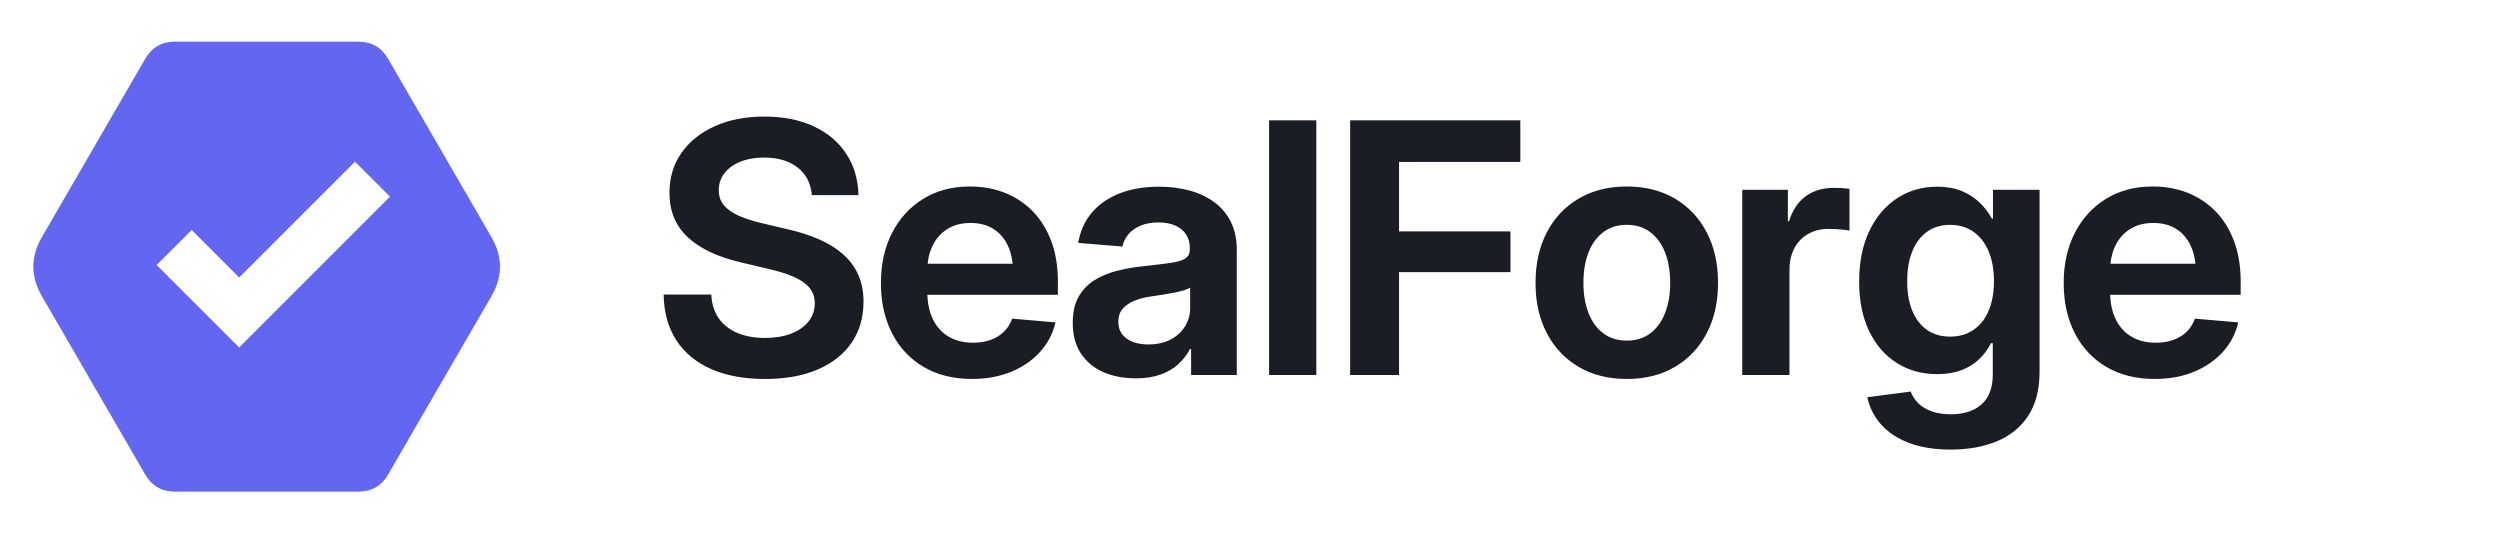
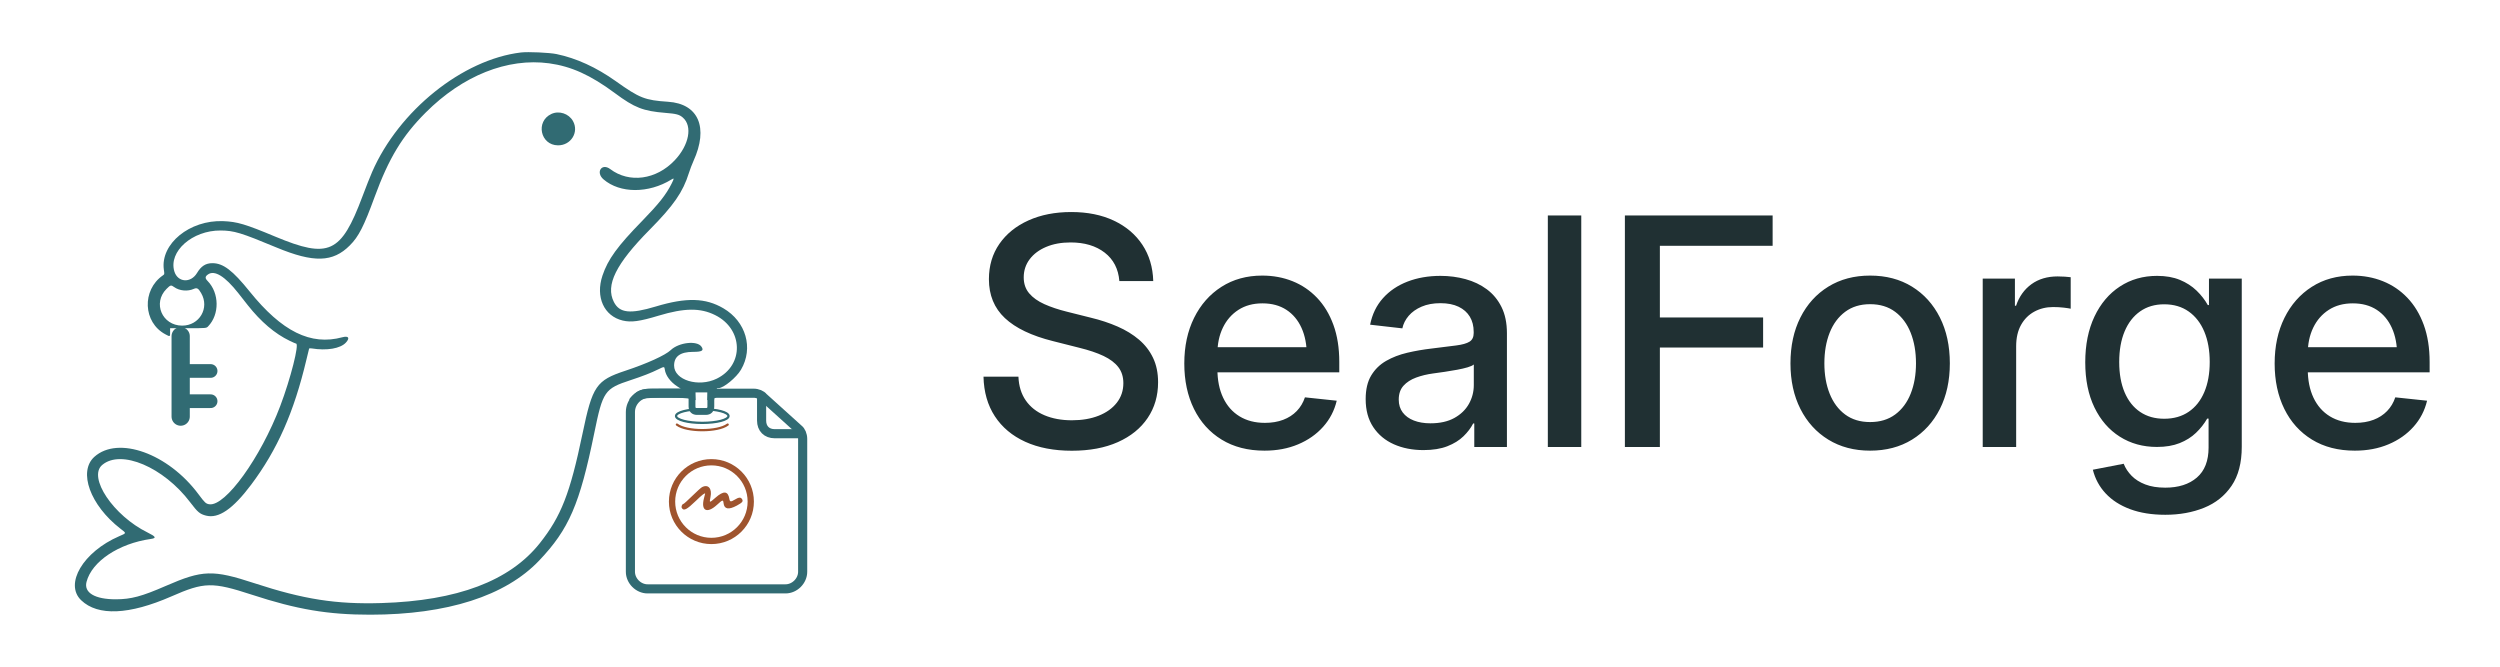
- <svg xmlns="http://www.w3.org/2000/svg" width="300" height="64" viewBox="0 0 300 64" role="img" aria-label="SealForge">
-   <path fill="#6366f1" fill-rule="evenodd" d="M21 5H43Q45.4 5 46.6 7.1L59 28.5Q61 32 59 35.5L46.6 56.9Q45.4 59 43 59H21Q18.6 59 17.4 56.9L5 35.5Q3 32 5 28.5L17.4 7.1Q18.6 5 21 5ZM18.8 31.8L23 27.6L28.7 33.3L42.6 19.4L46.8 23.6L28.7 41.7Z" />
-   <path fill="#1a1d23" d="M91.793 45.478Q88.056 45.478 85.346 44.288Q82.637 43.099 81.161 40.832Q79.686 38.566 79.636 35.345H85.357Q85.429 37.017 86.24 38.183Q87.051 39.348 88.479 39.951Q89.907 40.554 91.794 40.554Q93.588 40.554 94.928 40.038Q96.267 39.522 97.018 38.583Q97.769 37.645 97.769 36.396Q97.769 35.322 97.163 34.565Q96.557 33.809 95.339 33.258Q94.121 32.708 92.272 32.283L88.949 31.496Q84.703 30.507 82.518 28.456Q80.334 26.405 80.334 23.142Q80.334 20.392 81.784 18.334Q83.233 16.277 85.8 15.132Q88.366 13.988 91.713 13.988Q95.117 13.988 97.628 15.153Q100.138 16.318 101.54 18.437Q102.942 20.555 103.017 23.417H97.419Q97.248 21.294 95.716 20.1Q94.185 18.907 91.687 18.907Q90.052 18.907 88.827 19.41Q87.602 19.912 86.927 20.795Q86.251 21.678 86.251 22.823Q86.251 23.906 86.884 24.65Q87.517 25.395 88.697 25.909Q89.877 26.424 91.507 26.801L94.428 27.489Q96.573 27.968 98.275 28.713Q99.977 29.458 101.171 30.512Q102.365 31.566 102.993 32.976Q103.621 34.387 103.621 36.202Q103.621 39.024 102.201 41.112Q100.78 43.199 98.131 44.338Q95.481 45.478 91.793 45.478ZM116.646 45.476Q113.287 45.476 110.83 44.028Q108.372 42.579 107.041 39.982Q105.71 37.386 105.71 33.959Q105.71 30.548 107.052 27.939Q108.394 25.329 110.799 23.853Q113.204 22.378 116.383 22.378Q118.665 22.378 120.591 23.141Q122.518 23.904 123.945 25.373Q125.372 26.842 126.16 28.957Q126.948 31.072 126.948 33.779V35.376H107.999V31.648H124.162L121.569 32.637Q121.569 30.843 120.965 29.523Q120.361 28.203 119.222 27.479Q118.082 26.755 116.456 26.755Q114.841 26.755 113.682 27.484Q112.523 28.213 111.901 29.503Q111.28 30.793 111.28 32.492V35.013Q111.28 36.918 111.942 38.293Q112.605 39.667 113.838 40.397Q115.072 41.127 116.765 41.127Q117.955 41.127 118.897 40.781Q119.839 40.435 120.491 39.785Q121.143 39.136 121.454 38.235L126.659 38.688Q126.191 40.706 124.804 42.234Q123.418 43.761 121.33 44.618Q119.242 45.476 116.646 45.476ZM136.284 45.402Q134.112 45.402 132.405 44.656Q130.697 43.91 129.713 42.427Q128.729 40.944 128.729 38.741Q128.729 36.855 129.428 35.616Q130.127 34.376 131.332 33.626Q132.538 32.877 134.082 32.488Q135.626 32.099 137.305 31.931Q139.301 31.718 140.502 31.544Q141.703 31.371 142.242 31.013Q142.781 30.655 142.781 29.919V29.789Q142.781 28.838 142.338 28.147Q141.895 27.456 141.054 27.074Q140.214 26.692 139.01 26.692Q137.795 26.692 136.882 27.072Q135.969 27.453 135.415 28.104Q134.861 28.756 134.697 29.582L129.384 29.149Q129.743 27.029 131.015 25.523Q132.288 24.018 134.345 23.21Q136.402 22.403 139.091 22.403Q141.062 22.403 142.762 22.867Q144.463 23.332 145.732 24.272Q147.001 25.212 147.708 26.636Q148.415 28.059 148.415 29.982V45.0H142.933V41.891H142.795Q142.262 42.906 141.394 43.701Q140.526 44.495 139.268 44.948Q138.009 45.402 136.284 45.402ZM137.789 41.334Q139.351 41.334 140.478 40.741Q141.605 40.148 142.211 39.149Q142.818 38.15 142.818 36.927V34.514Q142.557 34.686 142.048 34.839Q141.538 34.992 140.877 35.123Q140.216 35.254 139.508 35.364Q138.8 35.475 138.145 35.57Q137.034 35.725 136.137 36.084Q135.24 36.444 134.718 37.058Q134.195 37.673 134.195 38.627Q134.195 39.49 134.649 40.096Q135.104 40.702 135.912 41.018Q136.72 41.334 137.789 41.334ZM157.958 14.443V45.0H152.291V14.443ZM162.017 45.0V14.443H182.44V19.43H167.887V27.77H181.256V32.652H167.887V45.0ZM195.213 45.476Q191.913 45.476 189.446 44.03Q186.98 42.583 185.621 39.988Q184.263 37.392 184.263 33.949Q184.263 30.485 185.621 27.883Q186.98 25.281 189.446 23.829Q191.913 22.378 195.213 22.378Q198.529 22.378 200.988 23.829Q203.447 25.281 204.806 27.883Q206.164 30.485 206.164 33.949Q206.164 37.392 204.806 39.988Q203.447 42.583 200.988 44.03Q198.529 45.476 195.213 45.476ZM195.213 40.874Q196.865 40.874 198.03 40.002Q199.194 39.13 199.808 37.565Q200.421 36 200.421 33.941Q200.421 31.855 199.808 30.294Q199.194 28.732 198.03 27.856Q196.865 26.98 195.213 26.98Q193.572 26.98 192.405 27.853Q191.238 28.726 190.624 30.288Q190.011 31.85 190.011 33.941Q190.011 36.006 190.624 37.568Q191.238 39.13 192.402 40.002Q193.566 40.874 195.213 40.874ZM209.068 45.0V22.779H214.544V26.543H214.689Q215.298 24.567 216.676 23.554Q218.055 22.541 220.101 22.541Q220.6 22.541 221.088 22.575Q221.575 22.609 221.939 22.659V27.675Q221.606 27.601 220.865 27.534Q220.125 27.468 219.39 27.468Q218.066 27.468 217.006 28.057Q215.946 28.646 215.34 29.756Q214.735 30.865 214.735 32.436V45.0ZM234.106 53.951Q231.209 53.951 229.111 53.16Q227.013 52.369 225.748 50.954Q224.483 49.538 224.074 47.669L229.282 46.984Q229.557 47.753 230.176 48.372Q230.796 48.99 231.774 49.351Q232.751 49.711 234.098 49.711Q236.462 49.711 237.798 48.513Q239.134 47.314 239.134 44.923V41.182H238.918Q238.369 42.273 237.488 43.113Q236.607 43.953 235.365 44.425Q234.122 44.896 232.477 44.896Q229.751 44.896 227.63 43.566Q225.51 42.235 224.304 39.748Q223.098 37.26 223.098 33.797Q223.098 30.275 224.319 27.721Q225.54 25.166 227.66 23.784Q229.781 22.403 232.468 22.403Q234.136 22.403 235.391 22.917Q236.647 23.43 237.553 24.305Q238.459 25.179 239.029 26.242H239.158V22.779H244.748V44.583Q244.748 47.834 243.379 49.905Q242.009 51.977 239.606 52.964Q237.203 53.951 234.106 53.951ZM234.007 40.393Q235.644 40.393 236.824 39.584Q238.003 38.775 238.639 37.277Q239.275 35.779 239.275 33.736Q239.275 31.693 238.642 30.176Q238.008 28.659 236.829 27.822Q235.649 26.984 234.007 26.984Q232.403 26.984 231.248 27.812Q230.093 28.639 229.478 30.152Q228.863 31.665 228.863 33.736Q228.863 35.81 229.48 37.305Q230.098 38.799 231.253 39.596Q232.408 40.393 234.007 40.393ZM258.579 45.476Q255.22 45.476 252.763 44.028Q250.306 42.579 248.974 39.982Q247.643 37.386 247.643 33.959Q247.643 30.548 248.985 27.939Q250.327 25.329 252.732 23.853Q255.137 22.378 258.316 22.378Q260.598 22.378 262.525 23.141Q264.451 23.904 265.878 25.373Q267.305 26.842 268.093 28.957Q268.881 31.072 268.881 33.779V35.376H249.932V31.648H266.095L263.502 32.637Q263.502 30.843 262.899 29.523Q262.295 28.203 261.155 27.479Q260.016 26.755 258.389 26.755Q256.774 26.755 255.615 27.484Q254.456 28.213 253.835 29.503Q253.213 30.793 253.213 32.492V35.013Q253.213 36.918 253.876 38.293Q254.538 39.667 255.772 40.397Q257.006 41.127 258.699 41.127Q259.888 41.127 260.83 40.781Q261.772 40.435 262.424 39.785Q263.076 39.136 263.388 38.235L268.592 38.688Q268.124 40.706 266.738 42.234Q265.351 43.761 263.263 44.618Q261.175 45.476 258.579 45.476Z" />
+ <svg xmlns="http://www.w3.org/2000/svg" width="330" height="88" viewBox="0 0 330 88" role="img" aria-label="SealForge">
+   <g transform="translate(8 5) scale(0.07528958) translate(-28 -11)">
+     <g id="paper" fill="none" stroke="#316b73" stroke-width="16" stroke-linecap="round" stroke-linejoin="round">
+       <path d="M1131 634H1060C1042 634 1027 649 1027 667V947C1027 963 1041 977 1057 977H1299C1315 977 1329 963 1329 947V714C1329 707 1326 700 1322 697L1260 641C1257 637 1250 634 1243 634H1172" />
+       <path d="M1257 641V682C1257 696 1266 705 1280 705H1326" />
+     </g>
+     <g id="seal-contour" fill="#316b73">
+       <path fill-rule="evenodd" d="M835.0 36.6C732.7 48.9 621.1 138.5 574.2 246.0C570.9 253.4 563.2 273.0 557.0 289.5C519.7 388.8 498.3 398.6 404.5 359.5C351.8 337.5 337.8 333.3 313.0 332.3C254.3 330.0 202.8 372.0 209.0 417.3C210.2 425.4 210.2 425.4 207.3 427.4C170.1 453.2 172.5 509.9 211.7 530.7C220.0 535.2 220.0 535.2 220.0 527.0V520.0H251.8C283.6 520.0 283.6 520.0 286.7 516.7C306.8 495.9 306.4 458.4 285.8 437.3C281.0 432.4 281.1 429.5 286.3 425.8C297.8 417.6 316.1 428.8 339.6 458.6C343.9 464.1 351.4 473.6 356.1 479.6C379.2 508.8 403.5 529.5 429.6 542.1C435.2 544.8 440.2 547.0 440.8 547.0C446.8 547.0 431.2 608.6 413.0 656.6C378.6 747.1 317.0 832.5 288.9 828.7C282.8 827.9 280.8 826.0 269.8 811.2C216.8 739.7 128.9 708.1 87.2 745.5C58.4 771.4 79.8 830.4 132.9 871.5C143.8 879.9 143.9 879.0 130.5 884.8C67.6 912.1 34.2 968.4 64.1 997.0C93.3 1025.0 148.0 1022.7 222.3 990.2C279.9 964.9 293.9 964.6 363.5 987.3C442.6 1013.2 496.7 1022.3 571.0 1022.3C705.7 1022.2 808.1 989.4 867.0 927.4C919.3 872.3 938.0 829.1 963.6 704.0C978.7 630.3 981.6 626.1 1027.5 611.0C1048.5 604.1 1063.4 598.3 1075.9 592.1C1086.3 587.0 1086.6 587.0 1087.3 592.5C1088.8 603.0 1097.1 614.2 1109.1 622.0L1115.3 626.0H1084.9C1051.9 626.0 1047.0 626.6 1038.5 631.5C1034.0 634.2 1025.0 643.2 1025.0 645.0C1025.0 646.8 1045.6 645.7 1050.5 643.7C1057.3 640.9 1130.0 641.2 1130.0 644.0C1130.0 645.8 1130.7 646.0 1135.6 646.0H1141.2L1140.8 639.2L1140.5 632.5H1151.5H1162.5L1162.2 639.2L1161.8 646.0H1167.9C1173.3 646.0 1174.0 645.8 1174.0 644.0C1174.0 642.7 1174.7 642.0 1176.0 642.0C1177.8 642.0 1178.0 641.3 1178.0 633.5C1178.0 625.0 1178.0 625.0 1181.7 625.0C1190.3 625.0 1212.9 606.4 1220.9 592.7C1243.1 554.9 1229.7 508.4 1190.0 485.1C1158.6 466.7 1125.0 465.8 1071.3 482.0C1026.6 495.5 1007.9 493.5 998.0 474.0C983.0 444.6 1001.4 407.4 1060.6 347.5C1103.0 304.6 1119.1 281.3 1129.5 248.0C1131.5 241.7 1135.1 232.2 1137.5 227.0C1164.3 168.3 1146.5 126.5 1093.0 123.0C1052.4 120.3 1043.0 116.6 1001.5 87.0C967.0 62.5 932.4 46.7 897.5 39.4C884.8 36.8 847.5 35.1 835.0 36.6ZM884.5 55.6C923.2 60.9 957.0 76.1 999.7 107.8C1034.5 133.6 1049.2 139.3 1088.5 142.5C1107.4 144.0 1112.8 145.4 1118.8 150.6C1136.3 165.6 1130.0 198.9 1104.6 225.7C1072.3 259.8 1025.0 266.2 991.7 241.1C976.7 229.7 965.5 246.8 979.9 259.1C1008.8 283.9 1058.7 284.0 1098.8 259.4C1104.0 256.2 1104.0 257.0 1099.1 266.8C1089.5 285.9 1076.9 301.8 1048.1 331.4C1004.2 376.3 987.6 399.2 978.0 427.8C965.5 465.3 980.6 498.8 1013.6 506.6C1028.4 510.1 1043.2 508.1 1076.5 498.0C1121.6 484.4 1149.6 484.1 1175.5 497.0C1225.0 521.5 1226.7 584.7 1178.5 608.4C1146.5 624.2 1103.6 611.0 1103.6 585.5C1103.6 569.4 1114.5 561.5 1136.8 561.5C1152.7 561.5 1156.3 559.2 1151.5 552.3C1143.8 541.2 1111.9 544.8 1097.7 558.4C1088.2 567.4 1056.4 581.9 1018.4 594.5C967.0 611.5 960.5 621.0 943.0 705.0C921.1 810.1 905.6 849.6 868.1 897.0C815.6 963.1 723.6 997.9 590.5 1001.9C510.9 1004.3 454.3 995.4 367.8 967.1C295.0 943.2 276.9 943.7 212.5 971.8C170.1 990.3 151.6 995.2 125.0 995.3C88.3 995.4 68.6 983.8 73.4 964.9C82.6 929.0 129.6 897.5 186.2 889.5C196.5 888.0 195.1 885.4 180.5 878.2C120.5 848.7 75.3 781.3 101.0 759.7C134.0 731.9 208.4 763.5 255.0 825.0C268.4 842.7 272.1 845.8 283.0 848.6C305.0 854.2 330.0 837.1 362.0 794.5C408.1 733.0 437.1 667.3 459.0 575.0C461.3 565.4 463.3 556.9 463.6 556.1C463.9 555.2 465.1 555.0 467.8 555.4C494.7 559.8 518.7 555.7 528.3 545.1C535.6 537.0 532.8 533.0 521.9 535.9C466.5 550.9 416.0 525.9 359.3 455.5C329.6 418.6 313.0 406.0 294.2 406.0C282.3 406.0 274.4 411.1 267.1 423.3C256.1 441.5 233.3 439.8 227.4 420.4C216.9 385.5 258.9 348.4 308.5 348.7C332.2 348.9 344.0 352.5 406.5 378.5C471.7 405.6 505.3 404.7 535.0 374.9C550.5 359.5 559.7 341.4 578.5 290.0C603.4 222.0 627.0 183.0 668.0 142.0C732.8 77.1 811.4 45.7 884.5 55.6ZM227.1 447.9C236.2 454.5 250.7 455.9 261.4 451.1C267.1 448.6 269.5 450.0 274.4 458.5C289.6 484.5 271.4 515.6 241.0 515.5C205.9 515.3 189.1 475.8 213.6 451.2C220.7 444.1 221.5 443.9 227.1 447.9ZM888.4 144.4C860.3 157.5 869.1 199.2 900.0 199.4C922.8 199.6 937.2 176.3 926.3 156.8C918.9 143.7 901.9 138.1 888.4 144.4Z" />
+     </g>
+     <g id="key" fill="none" stroke="#316b73" stroke-linecap="round" stroke-linejoin="round">
+       <path d="M238.5 534V675" stroke-width="32" />
+       <path d="M238.5 595H291M238.5 648H291" stroke-width="24" />
+     </g>
+     <g id="press" fill="none" stroke="#316b73" stroke-linecap="round" stroke-linejoin="round">
+       <ellipse cx="1153" cy="674" rx="46" ry="12" stroke-width="4" />
+       <path d="M1135 630V657Q1135 666 1144 666H1159Q1168 666 1168 657V630" stroke-width="12" />
+     </g>
+     <g id="ink-line" fill="none" stroke="#9f542e" stroke-linecap="round">
+       <path d="M1108.5 689C1125.5 702 1180.5 702 1197.5 689" stroke-width="4" />
+     </g>
+     <g id="imprint" fill="#9f542e">
+       <circle cx="1169" cy="824" r="69" fill="none" stroke="#9f542e" stroke-width="11" />
+       <path fill-rule="evenodd" d="M1152.5 798.7C1150.9 799.5 1143.1 806.5 1135.4 814.1C1127.6 821.8 1120.7 828.0 1120.1 828.0C1117.9 828.0 1115.8 832.7 1117.0 834.9C1120.2 841.1 1125.7 838.3 1142.1 822.4C1152.3 812.4 1158.1 808.0 1158.0 810.2C1158.0 810.4 1157.1 813.9 1156.0 818.0C1150.2 840.3 1161.3 845.8 1179.0 829.5C1188.7 820.6 1189.6 820.4 1190.3 826.7C1191.5 837.4 1199.1 838.8 1213.6 831.0C1223.6 825.5 1225.2 823.5 1222.6 819.5C1220.3 816.0 1216.9 816.3 1209.9 820.6C1203.1 824.8 1201.3 824.6 1200.5 819.3C1198.2 805.2 1190.4 804.5 1176.1 817.2C1165.4 826.6 1165.2 826.6 1167.4 816.0C1170.6 801.2 1163.4 792.9 1152.5 798.7Z" />
+     </g>
+   </g>
+   <path fill="#203033" d="M141.485 59.497Q137.934 59.497 135.341 58.317Q132.748 57.136 131.319 54.946Q129.891 52.756 129.822 49.724H134.434Q134.507 51.577 135.404 52.864Q136.3 54.151 137.871 54.814Q139.442 55.477 141.485 55.477Q143.501 55.477 145.027 54.872Q146.553 54.266 147.418 53.159Q148.283 52.052 148.283 50.574Q148.283 49.327 147.621 48.463Q146.959 47.6 145.665 46.985Q144.37 46.371 142.455 45.903L139 45.029Q134.758 43.971 132.647 41.989Q130.536 40.007 130.536 36.853Q130.536 34.182 131.922 32.189Q133.307 30.197 135.761 29.092Q138.215 27.988 141.401 27.988Q144.626 27.988 147.031 29.124Q149.436 30.261 150.793 32.309Q152.149 34.357 152.228 37.097H147.755Q147.561 34.694 145.822 33.348Q144.082 32.002 141.317 32.002Q139.482 32.002 138.086 32.594Q136.69 33.186 135.911 34.227Q135.131 35.268 135.131 36.615Q135.131 37.871 135.855 38.722Q136.578 39.574 137.862 40.15Q139.145 40.726 140.831 41.144L143.969 41.931Q145.9 42.394 147.525 43.105Q149.149 43.816 150.346 44.833Q151.544 45.851 152.205 47.24Q152.867 48.63 152.867 50.458Q152.867 53.136 151.49 55.176Q150.113 57.217 147.561 58.357Q145.008 59.497 141.485 59.497ZM166.916 59.486Q163.627 59.486 161.253 58.027Q158.879 56.569 157.603 53.974Q156.327 51.378 156.327 47.98Q156.327 44.574 157.619 41.96Q158.912 39.345 161.233 37.861Q163.554 36.378 166.614 36.378Q168.766 36.378 170.614 37.118Q172.463 37.858 173.85 39.309Q175.237 40.761 176.011 42.886Q176.785 45.011 176.785 47.782V49.152H158.525V45.832H174.491L172.495 46.883Q172.495 44.825 171.802 43.286Q171.108 41.747 169.802 40.895Q168.496 40.043 166.643 40.043Q164.802 40.043 163.47 40.902Q162.138 41.762 161.418 43.256Q160.698 44.75 160.698 46.666V48.719Q160.698 50.904 161.455 52.501Q162.211 54.098 163.621 54.958Q165.03 55.818 166.97 55.818Q168.319 55.818 169.381 55.415Q170.443 55.012 171.173 54.255Q171.903 53.497 172.252 52.449L176.448 52.893Q175.982 54.85 174.657 56.334Q173.333 57.818 171.351 58.652Q169.37 59.486 166.916 59.486ZM187.89 59.412Q185.723 59.412 184 58.649Q182.277 57.886 181.273 56.383Q180.268 54.88 180.268 52.679Q180.268 50.778 180.999 49.564Q181.729 48.35 182.965 47.64Q184.201 46.929 185.756 46.564Q187.311 46.2 188.949 46.009Q190.985 45.758 192.206 45.602Q193.427 45.446 193.977 45.101Q194.527 44.755 194.527 43.963V43.81Q194.527 42.65 194.02 41.805Q193.512 40.959 192.533 40.489Q191.553 40.02 190.139 40.02Q188.717 40.02 187.654 40.476Q186.591 40.933 185.946 41.686Q185.301 42.439 185.11 43.344L180.856 42.859Q181.269 40.791 182.553 39.358Q183.837 37.925 185.791 37.17Q187.744 36.415 190.145 36.415Q191.868 36.415 193.448 36.846Q195.029 37.276 196.259 38.185Q197.489 39.095 198.201 40.531Q198.914 41.967 198.914 43.986V59.0H194.605V55.9H194.456Q194.009 56.779 193.179 57.587Q192.349 58.395 191.053 58.903Q189.756 59.412 187.89 59.412ZM188.825 55.877Q190.708 55.877 191.98 55.17Q193.253 54.463 193.897 53.311Q194.542 52.16 194.542 50.827V48.112Q194.309 48.313 193.722 48.487Q193.134 48.66 192.347 48.807Q191.56 48.955 190.729 49.077Q189.898 49.199 189.187 49.294Q187.97 49.455 186.929 49.838Q185.889 50.222 185.261 50.916Q184.634 51.609 184.634 52.751Q184.634 53.749 185.161 54.447Q185.688 55.145 186.631 55.511Q187.573 55.877 188.825 55.877ZM208.727 28.443V59.0H204.314V28.443ZM214.485 59.0V28.443H233.987V32.45H219.103V41.905H232.731V45.87H219.103V59.0ZM246.854 59.486Q243.705 59.486 241.337 58.031Q238.969 56.577 237.655 53.981Q236.341 51.384 236.341 47.965Q236.341 44.515 237.655 41.906Q238.969 39.297 241.337 37.837Q243.705 36.378 246.854 36.378Q250.022 36.378 252.387 37.837Q254.751 39.297 256.065 41.906Q257.379 44.515 257.379 47.965Q257.379 51.384 256.065 53.981Q254.751 56.577 252.387 58.031Q250.022 59.486 246.854 59.486ZM246.854 55.712Q248.817 55.712 250.167 54.711Q251.518 53.71 252.214 51.955Q252.911 50.201 252.911 47.962Q252.911 45.693 252.214 43.935Q251.518 42.176 250.167 41.164Q248.817 40.152 246.854 40.152Q244.909 40.152 243.56 41.159Q242.21 42.167 241.513 43.926Q240.817 45.686 240.817 47.962Q240.817 50.21 241.513 51.96Q242.21 53.71 243.555 54.711Q244.9 55.712 246.854 55.712ZM261.719 59.0V36.779H265.969V40.36H266.12Q266.731 38.544 268.148 37.515Q269.565 36.487 271.607 36.487Q272.073 36.487 272.552 36.519Q273.03 36.552 273.332 36.591V40.75Q273.087 40.689 272.421 40.609Q271.755 40.53 271.011 40.53Q269.647 40.53 268.534 41.134Q267.421 41.737 266.777 42.89Q266.133 44.044 266.133 45.703V59.0ZM285.82 67.951Q283.17 67.951 281.183 67.212Q279.196 66.474 277.948 65.135Q276.7 63.796 276.256 62.003L280.327 61.216Q280.671 62.088 281.373 62.805Q282.075 63.522 283.176 63.946Q284.277 64.371 285.817 64.371Q288.439 64.371 289.986 63.039Q291.533 61.707 291.533 59.073V55.258H291.347Q290.757 56.286 289.868 57.136Q288.978 57.987 287.711 58.492Q286.444 58.997 284.717 58.997Q281.957 58.997 279.816 57.642Q277.676 56.288 276.464 53.781Q275.253 51.275 275.253 47.825Q275.253 44.356 276.465 41.793Q277.677 39.229 279.82 37.822Q281.964 36.415 284.735 36.415Q286.465 36.415 287.747 36.945Q289.029 37.474 289.942 38.356Q290.854 39.237 291.432 40.271H291.584V36.779H295.912V58.992Q295.912 62.146 294.568 64.125Q293.223 66.103 290.933 67.027Q288.643 67.951 285.82 67.951ZM285.671 55.275Q287.554 55.275 288.9 54.362Q290.247 53.449 290.965 51.763Q291.683 50.077 291.683 47.779Q291.683 45.49 290.969 43.78Q290.255 42.07 288.908 41.119Q287.561 40.167 285.671 40.167Q283.828 40.167 282.495 41.104Q281.163 42.04 280.449 43.745Q279.736 45.449 279.736 47.779Q279.736 50.119 280.453 51.8Q281.171 53.481 282.503 54.378Q283.835 55.275 285.671 55.275ZM310.842 59.486Q307.553 59.486 305.179 58.027Q302.805 56.569 301.529 53.974Q300.253 51.378 300.253 47.98Q300.253 44.574 301.546 41.96Q302.838 39.345 305.159 37.861Q307.48 36.378 310.54 36.378Q312.692 36.378 314.54 37.118Q316.389 37.858 317.776 39.309Q319.163 40.761 319.937 42.886Q320.711 45.011 320.711 47.782V49.152H302.451V45.832H318.417L316.421 46.883Q316.421 44.825 315.728 43.286Q315.034 41.747 313.728 40.895Q312.422 40.043 310.57 40.043Q308.729 40.043 307.396 40.902Q306.064 41.762 305.344 43.256Q304.625 44.75 304.625 46.666V48.719Q304.625 50.904 305.381 52.501Q306.137 54.098 307.547 54.958Q308.957 55.818 310.896 55.818Q312.245 55.818 313.307 55.415Q314.369 55.012 315.099 54.255Q315.83 53.497 316.178 52.449L320.374 52.893Q319.908 54.85 318.583 56.334Q317.259 57.818 315.277 58.652Q313.296 59.486 310.842 59.486Z" />
</svg>
